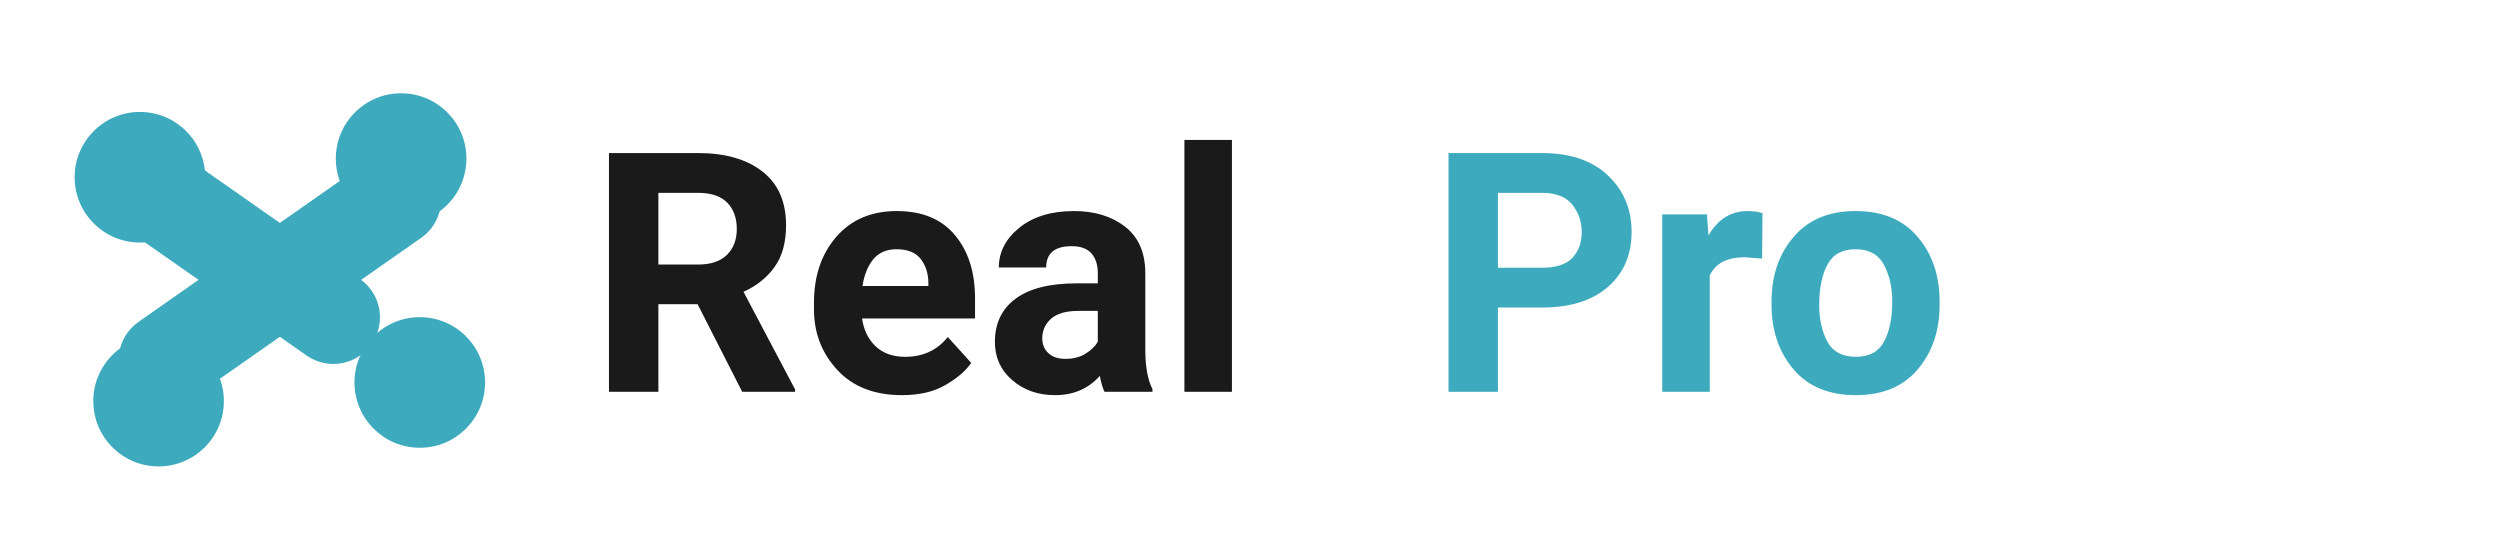
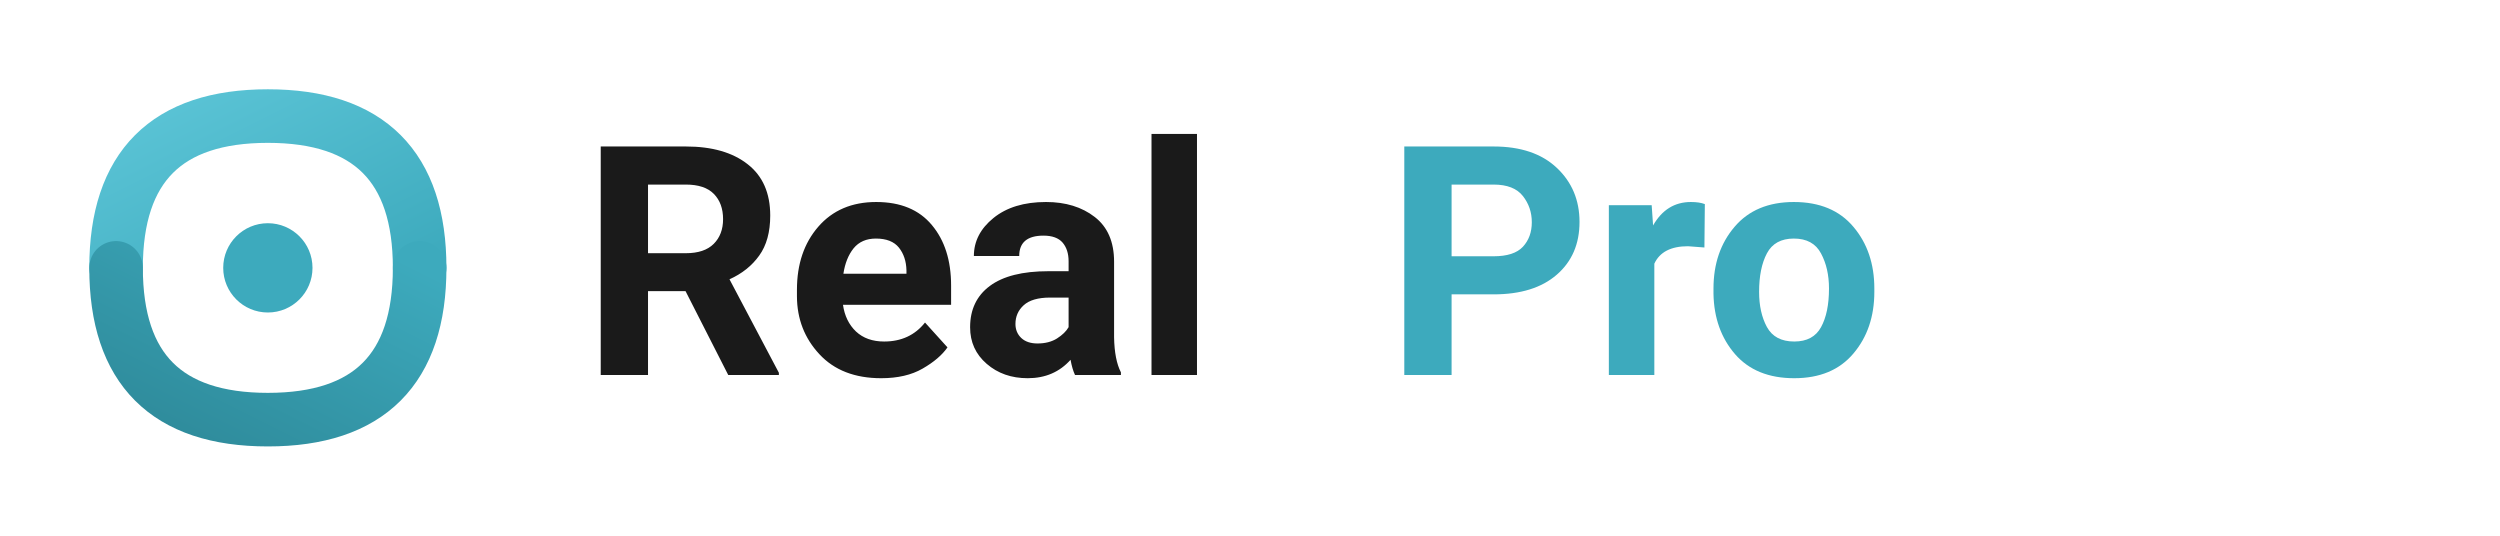
- <svg xmlns="http://www.w3.org/2000/svg" viewBox="0 0 268 60" fill="none">
-   <g transform="translate(5, 5) scale(1)">
-     <rect x="5" y="20" width="40" height="10" rx="5" fill="#3DAABD" transform="rotate(-35, 25, 25)" />
-     <g>
-       <circle cx="38" cy="12" r="7" fill="#3DAABD" />
-       <circle cx="12" cy="38" r="7" fill="#3DAABD" />
-       <rect x="5" y="20" width="32" height="10" rx="5" fill="#3DAABD" transform="rotate(35, 25, 25)" />
-     </g>
-     <circle cx="10" cy="14" r="7" fill="#3DAABD" />
-     <circle cx="40" cy="36" r="7" fill="#3DAABD" />
+ <svg xmlns="http://www.w3.org/2000/svg" viewBox="0 0 280 60" fill="none">
+   <defs>
+     <linearGradient id="grad1" x1="0%" y1="0%" x2="100%" y2="100%">
+       <stop offset="0%" style="stop-color:#5BC4D6" />
+       <stop offset="100%" style="stop-color:#3DAABD" />
+     </linearGradient>
+     <linearGradient id="grad2" x1="100%" y1="0%" x2="0%" y2="100%">
+       <stop offset="0%" style="stop-color:#3DAABD" />
+       <stop offset="100%" style="stop-color:#2E8A9A" />
+     </linearGradient>
+   </defs>
+   <g transform="translate(5, 5)">
+     <path d="M8 25 Q8 8 25 8 Q42 8 42 25" stroke="url(#grad1)" stroke-width="6" stroke-linecap="round" fill="none" />
+     <path d="M8 25 Q8 42 25 42 Q42 42 42 25" stroke="url(#grad2)" stroke-width="6" stroke-linecap="round" fill="none" />
+     <circle cx="25" cy="25" r="5" fill="#3DAABD" />
  </g>
-   <text x="63" y="42" font-family="system-ui, -apple-system, 'Segoe UI', Roboto, sans-serif" font-size="36" font-weight="700" fill="#1A1A1A">Real</text>
-   <text x="153" y="42" font-family="system-ui, -apple-system, 'Segoe UI', Roboto, sans-serif" font-size="36" font-weight="700" fill="#3DAABD">Pro</text>
+   <text x="65" y="42" font-family="system-ui, -apple-system, 'Segoe UI', Roboto, sans-serif" font-size="36" font-weight="700" fill="#1A1A1A">Real</text>
+   <text x="155" y="42" font-family="system-ui, -apple-system, 'Segoe UI', Roboto, sans-serif" font-size="36" font-weight="700" fill="#3DAABD">Pro</text>
</svg>
